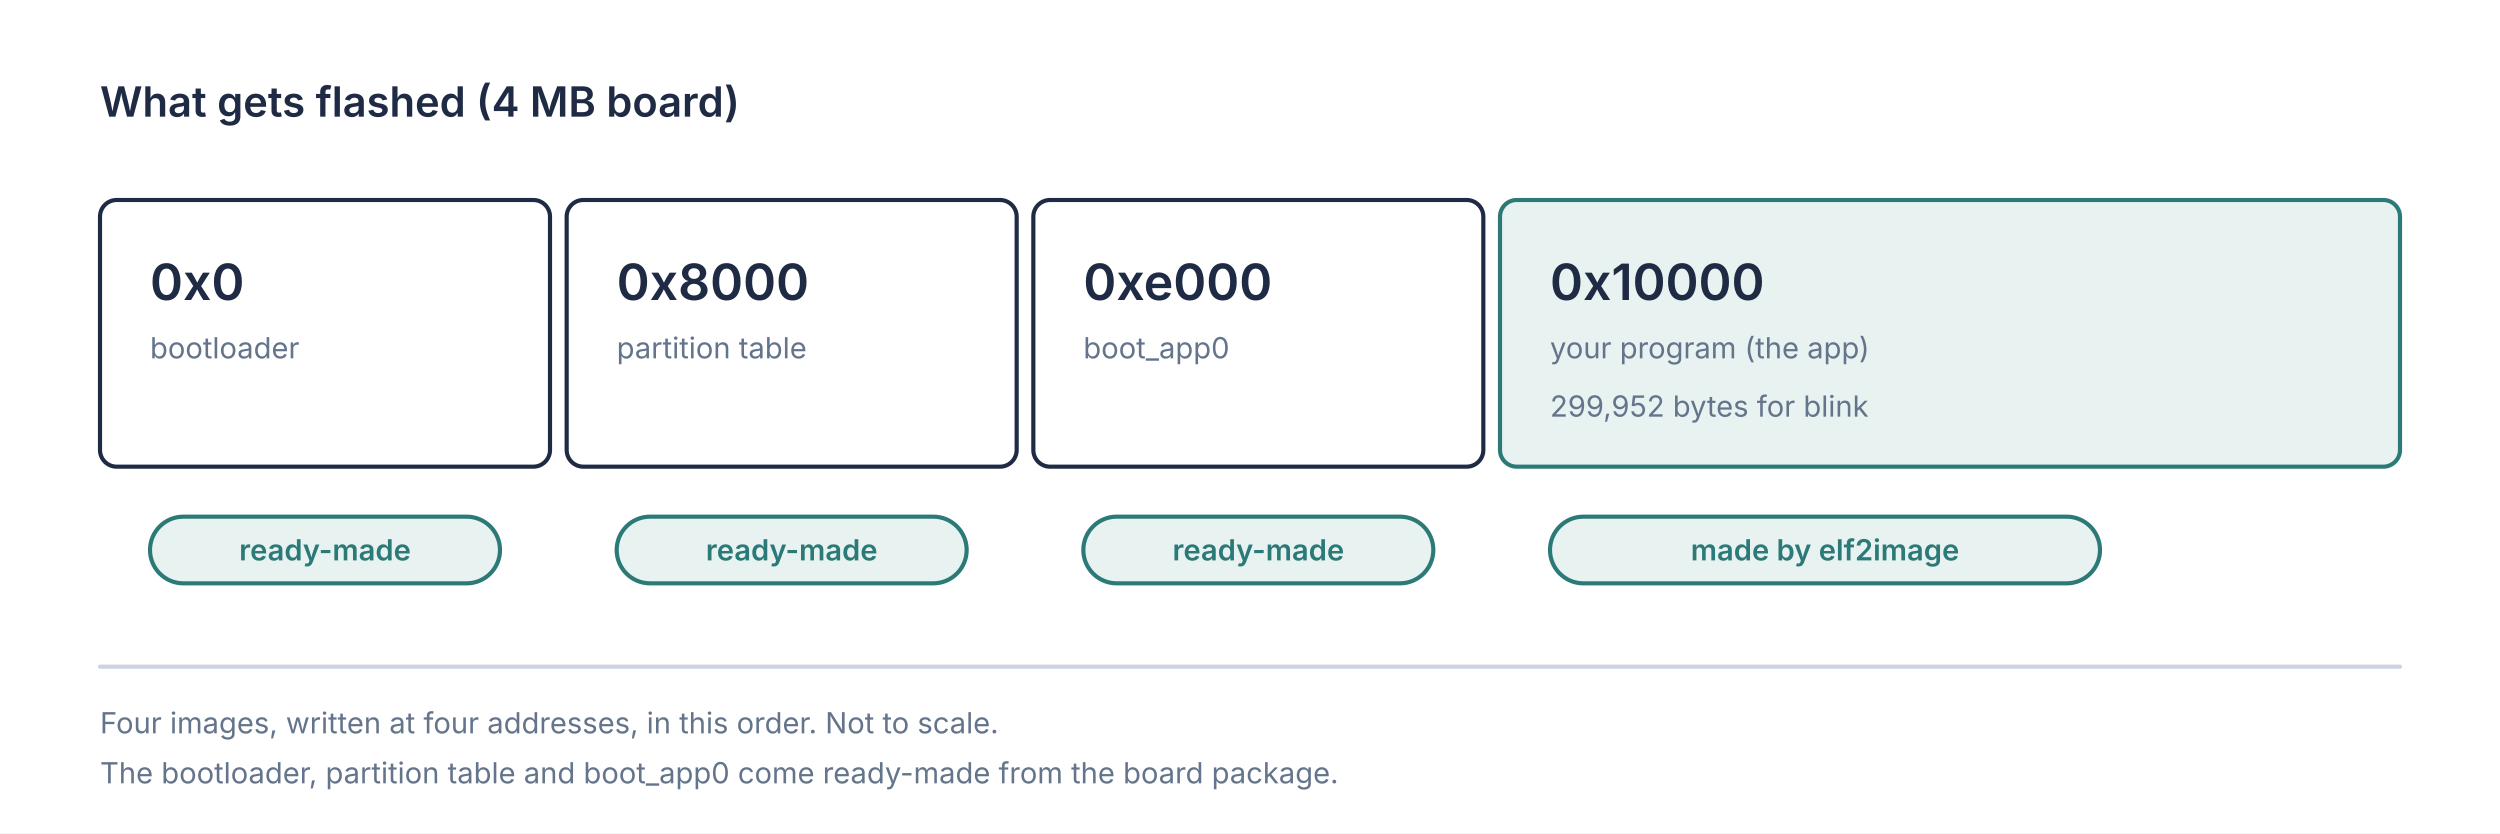
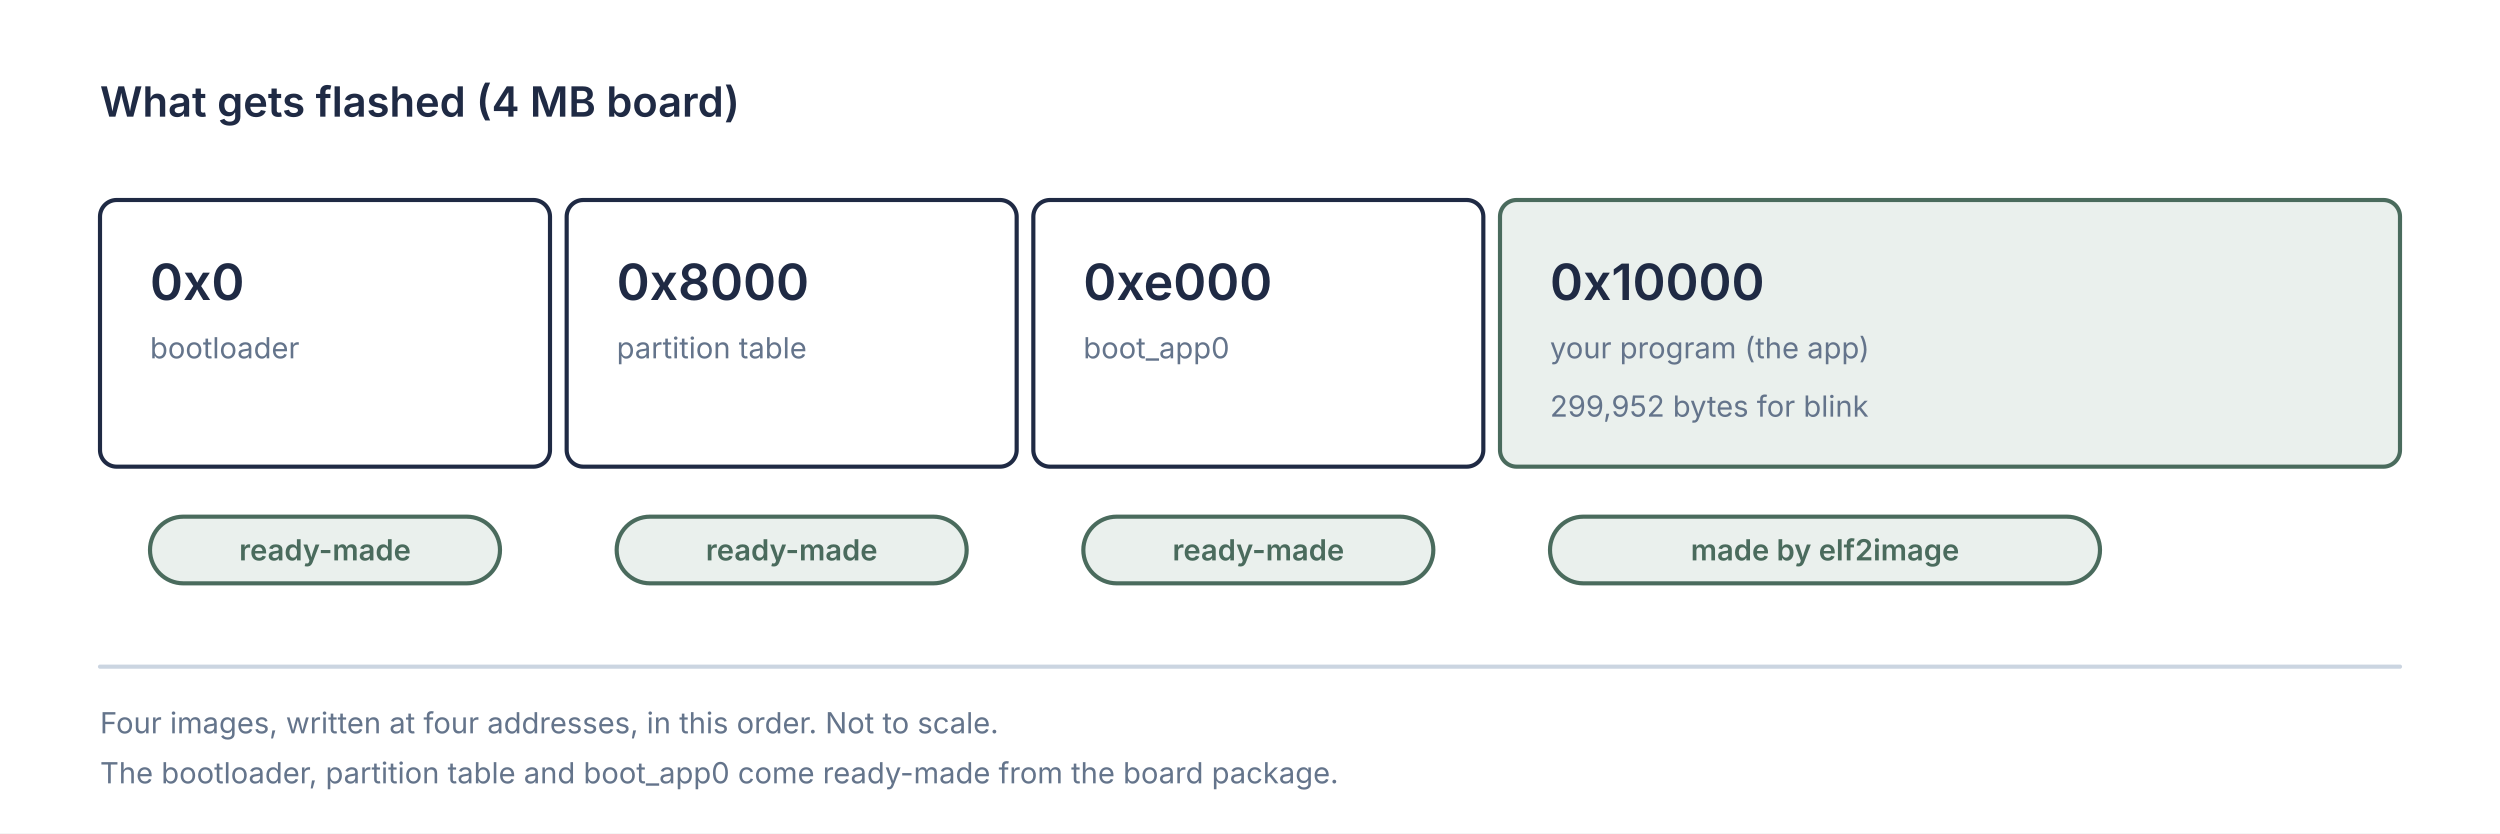
<svg xmlns="http://www.w3.org/2000/svg" width="1200" height="400" viewBox="0 0 1200 400">
  <rect width="1200" height="400" fill="#FFFFFF" />
  <text x="48" y="56" font-family="Inter, 'Helvetica Neue', Helvetica, Arial, sans-serif" font-size="20" font-weight="600" fill="#1F2A44" text-anchor="start">What gets flashed (4 MB board)</text>
  <rect x="48" y="96" width="216" height="128" rx="8" ry="8" fill="#FFFFFF" stroke="#1F2A44" stroke-width="2" />
  <text x="72" y="144" font-family="Inter, 'Helvetica Neue', Helvetica, Arial, sans-serif" font-size="24" font-weight="600" fill="#1F2A44" text-anchor="start">0x0</text>
  <text x="72" y="172" font-family="Inter, 'Helvetica Neue', Helvetica, Arial, sans-serif" font-size="14" font-weight="400" fill="#64748B" text-anchor="start">bootloader</text>
-   <rect x="72" y="248" width="168" height="32" rx="16" ry="16" fill="#E8F2F1" stroke="#2B7A78" stroke-width="2" />
-   <text x="156" y="269" font-family="Inter, 'Helvetica Neue', Helvetica, Arial, sans-serif" font-size="14" font-weight="600" fill="#2B7A78" text-anchor="middle">ready-made</text>
+   <rect x="72" y="248" width="168" height="32" rx="16" ry="16" fill="#EAF0ED" stroke="#4A6B5D" stroke-width="2" />
+   <text x="156" y="269" font-family="Inter, 'Helvetica Neue', Helvetica, Arial, sans-serif" font-size="14" font-weight="600" fill="#4A6B5D" text-anchor="middle">ready-made</text>
  <rect x="272" y="96" width="216" height="128" rx="8" ry="8" fill="#FFFFFF" stroke="#1F2A44" stroke-width="2" />
  <text x="296" y="144" font-family="Inter, 'Helvetica Neue', Helvetica, Arial, sans-serif" font-size="24" font-weight="600" fill="#1F2A44" text-anchor="start">0x8000</text>
  <text x="296" y="172" font-family="Inter, 'Helvetica Neue', Helvetica, Arial, sans-serif" font-size="14" font-weight="400" fill="#64748B" text-anchor="start">partition table</text>
-   <rect x="296" y="248" width="168" height="32" rx="16" ry="16" fill="#E8F2F1" stroke="#2B7A78" stroke-width="2" />
-   <text x="380" y="269" font-family="Inter, 'Helvetica Neue', Helvetica, Arial, sans-serif" font-size="14" font-weight="600" fill="#2B7A78" text-anchor="middle">ready-made</text>
+   <rect x="296" y="248" width="168" height="32" rx="16" ry="16" fill="#EAF0ED" stroke="#4A6B5D" stroke-width="2" />
+   <text x="380" y="269" font-family="Inter, 'Helvetica Neue', Helvetica, Arial, sans-serif" font-size="14" font-weight="600" fill="#4A6B5D" text-anchor="middle">ready-made</text>
  <rect x="496" y="96" width="216" height="128" rx="8" ry="8" fill="#FFFFFF" stroke="#1F2A44" stroke-width="2" />
  <text x="520" y="144" font-family="Inter, 'Helvetica Neue', Helvetica, Arial, sans-serif" font-size="24" font-weight="600" fill="#1F2A44" text-anchor="start">0xe000</text>
  <text x="520" y="172" font-family="Inter, 'Helvetica Neue', Helvetica, Arial, sans-serif" font-size="14" font-weight="400" fill="#64748B" text-anchor="start">boot_app0</text>
-   <rect x="520" y="248" width="168" height="32" rx="16" ry="16" fill="#E8F2F1" stroke="#2B7A78" stroke-width="2" />
-   <text x="604" y="269" font-family="Inter, 'Helvetica Neue', Helvetica, Arial, sans-serif" font-size="14" font-weight="600" fill="#2B7A78" text-anchor="middle">ready-made</text>
-   <rect x="720" y="96" width="432" height="128" rx="8" ry="8" fill="#E8F2F1" stroke="#2B7A78" stroke-width="2" />
+   <rect x="520" y="248" width="168" height="32" rx="16" ry="16" fill="#EAF0ED" stroke="#4A6B5D" stroke-width="2" />
+   <text x="604" y="269" font-family="Inter, 'Helvetica Neue', Helvetica, Arial, sans-serif" font-size="14" font-weight="600" fill="#4A6B5D" text-anchor="middle">ready-made</text>
+   <rect x="720" y="96" width="432" height="128" rx="8" ry="8" fill="#EAF0ED" stroke="#4A6B5D" stroke-width="2" />
  <text x="744" y="144" font-family="Inter, 'Helvetica Neue', Helvetica, Arial, sans-serif" font-size="24" font-weight="600" fill="#1F2A44" text-anchor="start">0x10000</text>
  <text x="744" y="172" font-family="Inter, 'Helvetica Neue', Helvetica, Arial, sans-serif" font-size="14" font-weight="400" fill="#64748B" text-anchor="start">your program (the app)</text>
  <text x="744" y="200" font-family="Inter, 'Helvetica Neue', Helvetica, Arial, sans-serif" font-size="14" font-weight="400" fill="#64748B" text-anchor="start">299,952 bytes for blink</text>
-   <rect x="744" y="248" width="264" height="32" rx="16" ry="16" fill="#E8F2F1" stroke="#2B7A78" stroke-width="2" />
-   <text x="876" y="269" font-family="Inter, 'Helvetica Neue', Helvetica, Arial, sans-serif" font-size="14" font-weight="600" fill="#2B7A78" text-anchor="middle">made by elf2image</text>
+   <rect x="744" y="248" width="264" height="32" rx="16" ry="16" fill="#EAF0ED" stroke="#4A6B5D" stroke-width="2" />
+   <text x="876" y="269" font-family="Inter, 'Helvetica Neue', Helvetica, Arial, sans-serif" font-size="14" font-weight="600" fill="#4A6B5D" text-anchor="middle">made by elf2image</text>
  <line x1="48" y1="320" x2="1152" y2="320" stroke="#CBD5E1" stroke-width="2" stroke-linecap="round" />
  <text x="48" y="352" font-family="Inter, 'Helvetica Neue', Helvetica, Arial, sans-serif" font-size="14" font-weight="400" fill="#64748B" text-anchor="start">Four images, written at four addresses, in this order. Not to scale.</text>
  <text x="48" y="376" font-family="Inter, 'Helvetica Neue', Helvetica, Arial, sans-serif" font-size="14" font-weight="400" fill="#64748B" text-anchor="start">The bootloader, partition table and boot_app0 come ready-made from the board package.</text>
</svg>
